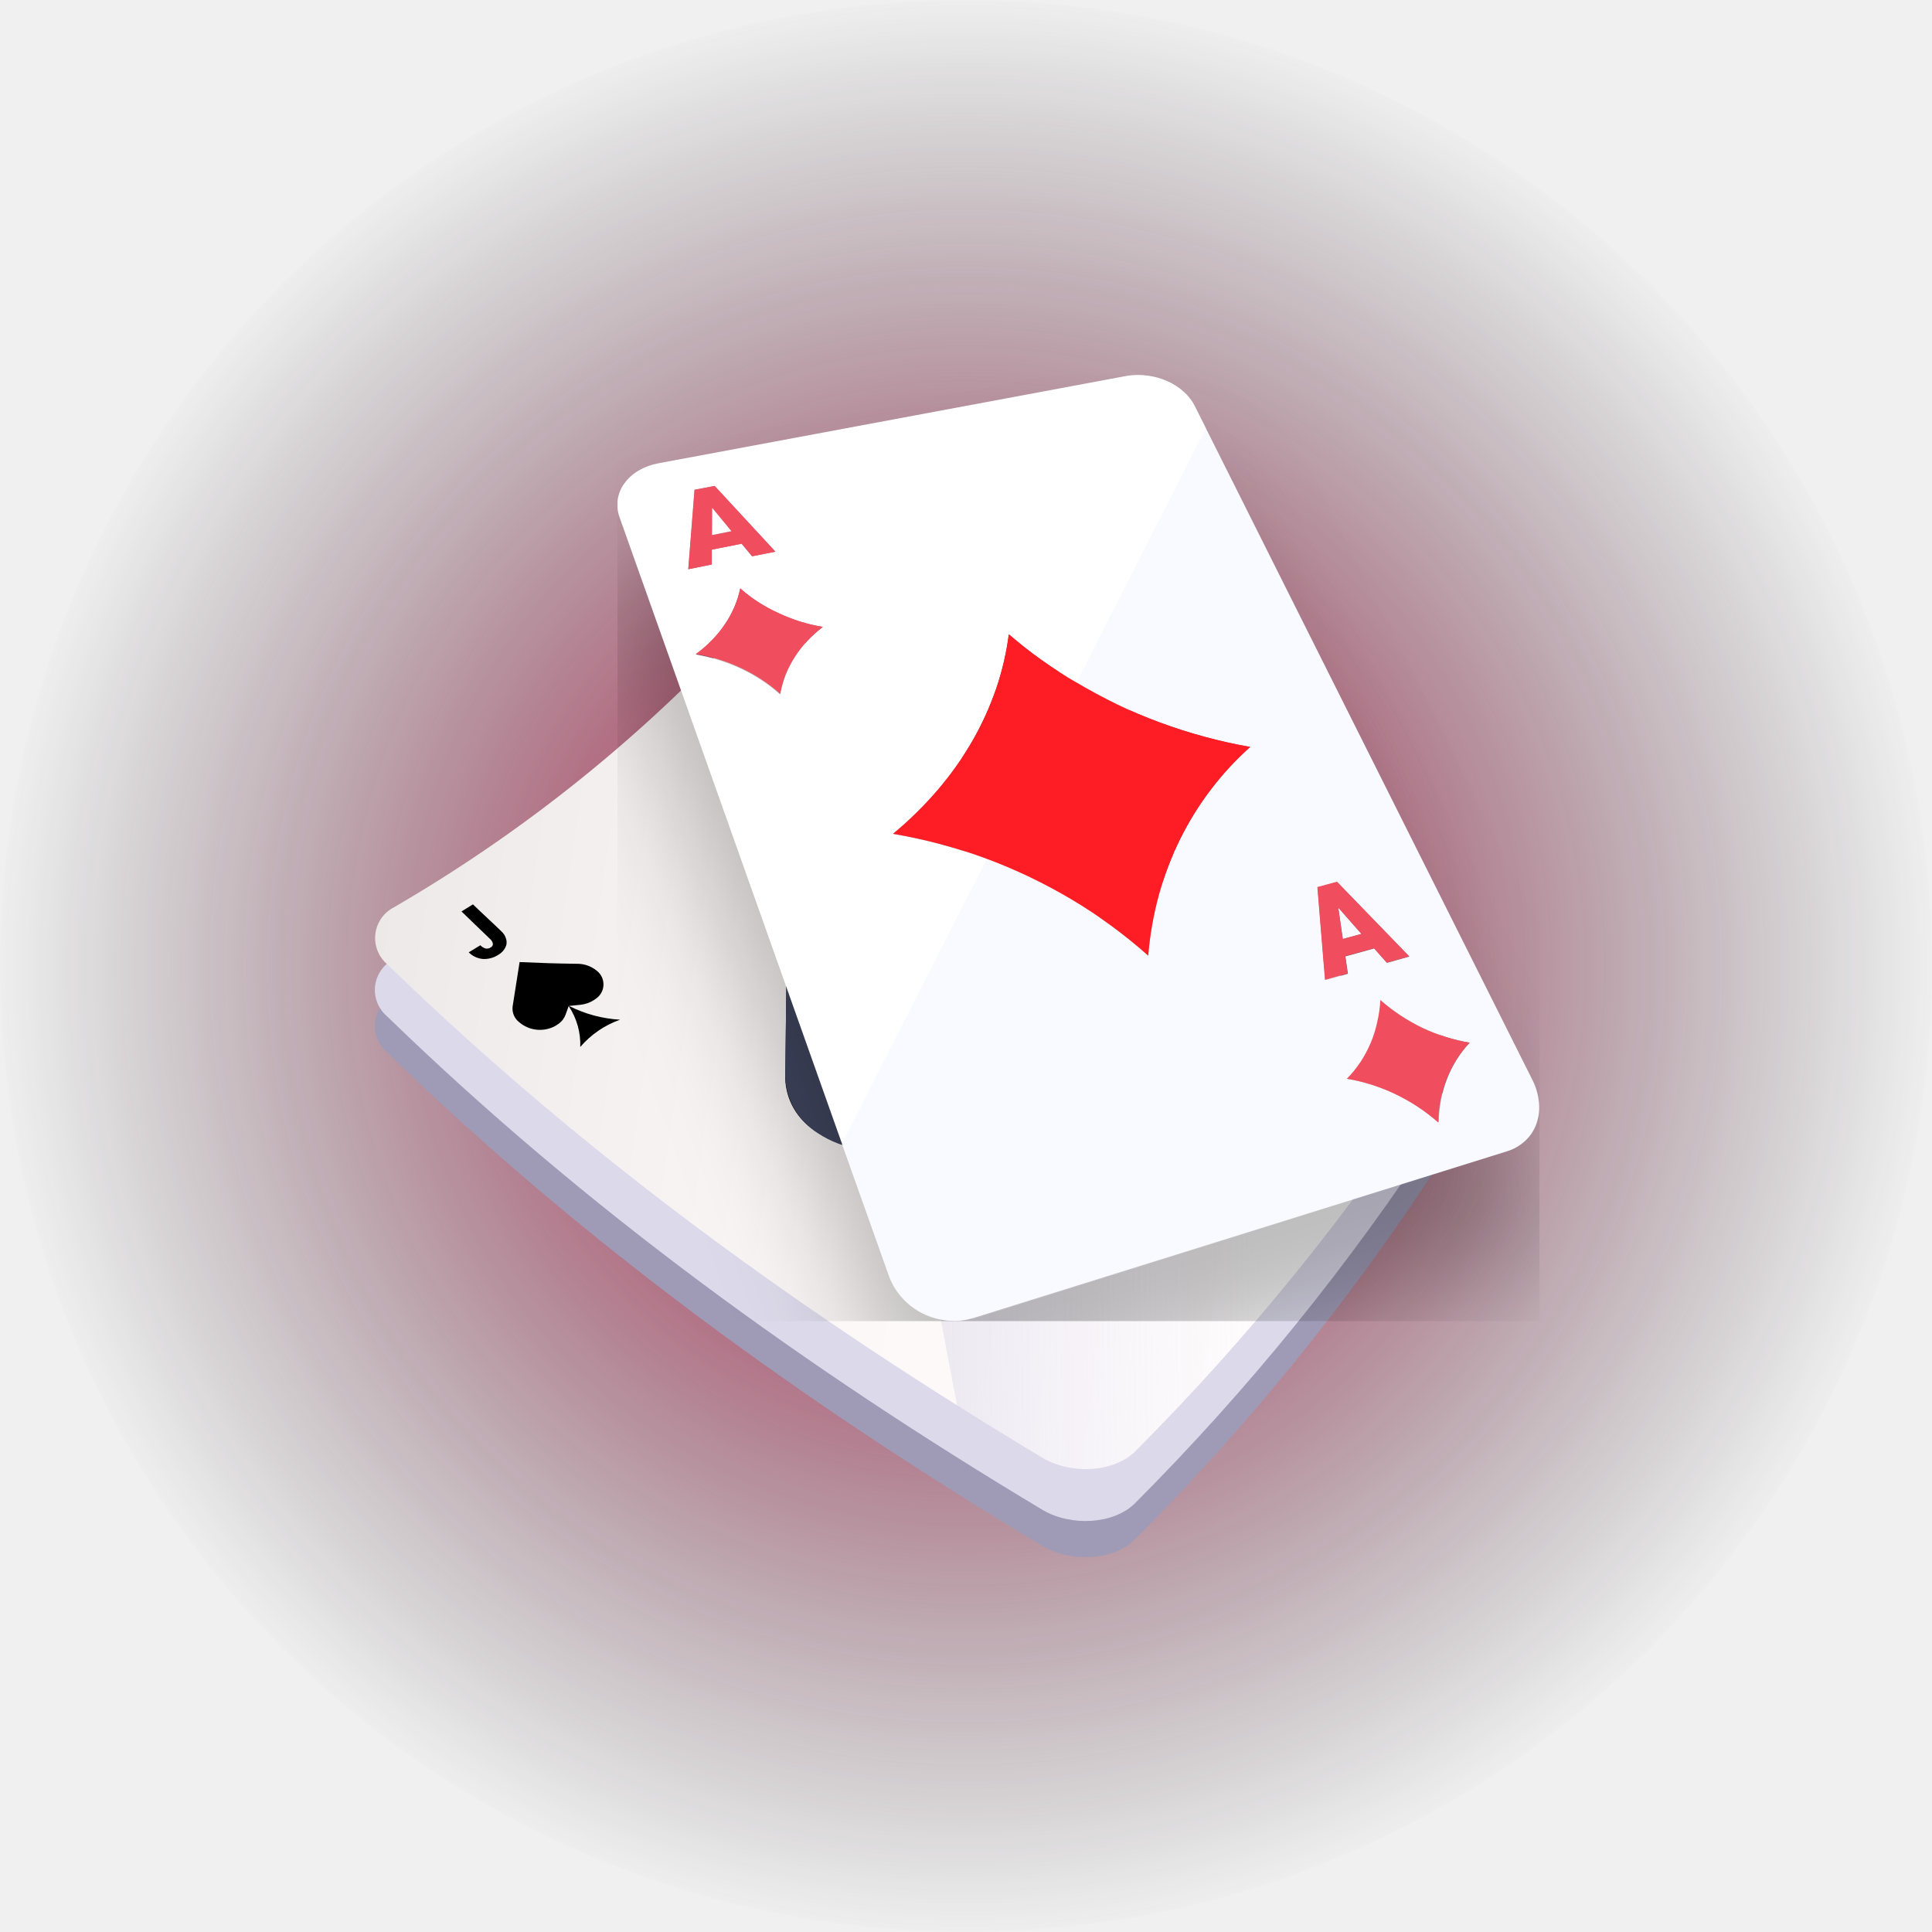
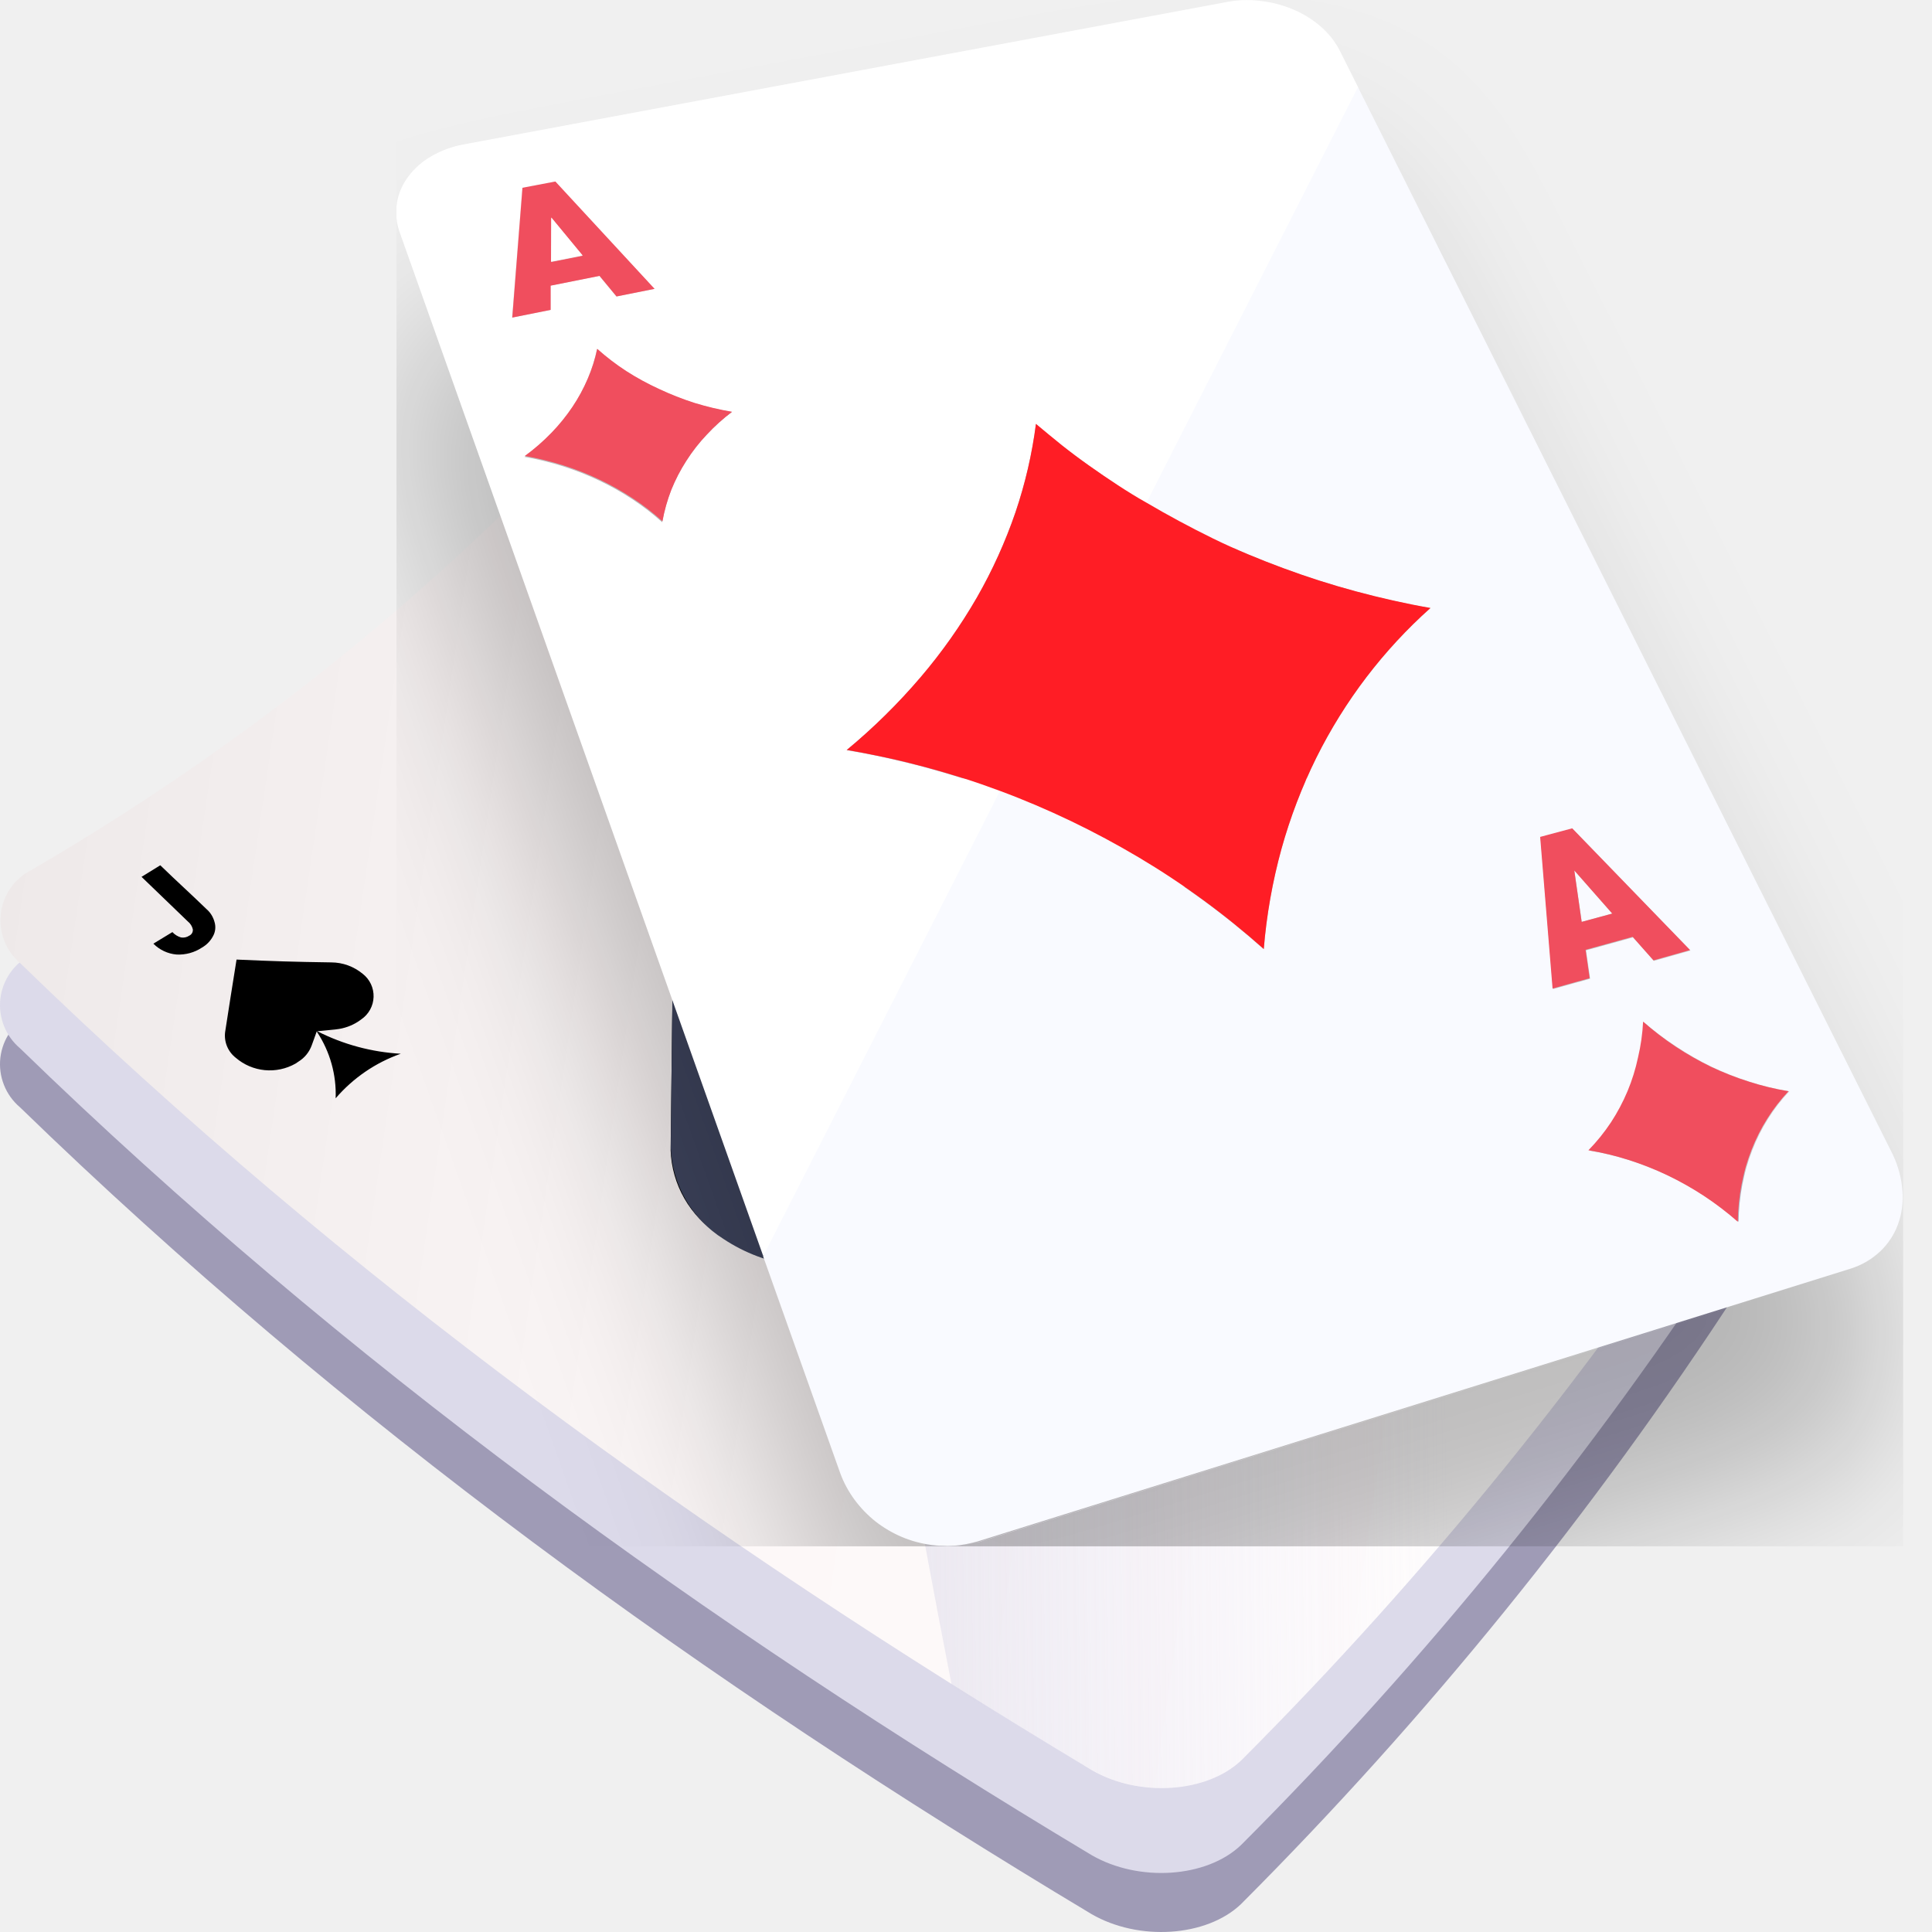
- <svg xmlns="http://www.w3.org/2000/svg" width="134" height="134" viewBox="0 0 134 134" fill="none">
-   <circle cx="67" cy="67" r="67" fill="url(#paint0_radial_1024_163498)" />
-   <g clip-path="url(#clip0_1024_163498)">
-     <path d="M26.85 72.998C26.548 72.743 26.313 72.417 26.168 72.049C26.022 71.68 25.97 71.282 26.016 70.889C26.063 70.496 26.206 70.12 26.433 69.796C26.66 69.472 26.963 69.209 27.317 69.031C35.927 64.028 43.772 57.811 50.61 50.572C51.149 49.953 51.9 49.559 52.715 49.467C53.531 49.375 54.351 49.592 55.014 50.076C68.219 60.744 82.765 69.049 98.1 76.241C99.985 77.085 100.757 79.143 99.722 80.836C93.624 90.201 86.569 98.908 78.672 106.816C77.206 108.216 74.322 108.396 72.33 107.241C55.935 97.416 40.594 86.341 26.85 72.998Z" fill="#9F9BB6" />
-     <path d="M26.85 70.493C26.548 70.237 26.313 69.911 26.168 69.543C26.022 69.175 25.97 68.777 26.016 68.384C26.063 67.991 26.206 67.615 26.433 67.291C26.66 66.967 26.963 66.704 27.317 66.526C35.927 61.522 43.772 55.306 50.61 48.067C51.149 47.448 51.9 47.054 52.715 46.962C53.531 46.87 54.351 47.087 55.014 47.57C68.219 58.239 82.765 66.544 98.1 73.736C99.985 74.579 100.757 76.638 99.722 78.331C93.624 87.696 86.569 96.403 78.672 104.311C77.206 105.711 74.322 105.891 72.33 104.736C55.935 94.911 40.594 83.836 26.85 70.493Z" fill="#DCDAEA" />
-     <path d="M26.868 66.89C26.565 66.635 26.331 66.308 26.185 65.94C26.04 65.572 25.988 65.174 26.034 64.781C26.08 64.388 26.223 64.012 26.45 63.688C26.677 63.364 26.981 63.101 27.334 62.923C35.944 57.919 43.789 51.703 50.628 44.464C51.167 43.845 51.918 43.451 52.733 43.359C53.548 43.267 54.368 43.484 55.032 43.967C68.237 54.636 82.782 62.941 98.118 70.133C100.003 70.976 100.775 73.035 99.74 74.728C93.641 84.093 86.587 92.8 78.69 100.708C77.224 102.108 74.34 102.287 72.347 101.133C55.953 91.308 40.611 80.233 26.868 66.89Z" fill="url(#paint1_linear_1024_163498)" />
-     <path opacity="0.67" d="M66.406 97.591C63.121 80.73 60.495 63.827 58.55 46.732C70.929 55.828 84.184 63.667 98.118 70.133C100.003 70.977 100.775 73.035 99.74 74.729C93.641 84.094 86.587 92.801 78.69 100.709C77.224 102.109 74.34 102.282 72.348 101.127C69.918 99.745 68.734 99.033 66.406 97.591Z" fill="url(#paint2_linear_1024_163498)" />
-     <path d="M66.903 75.078C67.028 74.169 67.088 73.714 67.202 72.805C68.255 72.493 68.781 72.332 69.829 72.003C70.911 71.674 71.882 71.053 72.635 70.208L72.988 69.795C74.878 67.593 74.184 64.505 71.737 62.962C70.398 62.149 68.802 61.872 67.268 62.184C63.084 63.032 58.857 63.655 54.607 64.051C54.541 68.359 54.511 70.519 54.463 74.821C54.488 75.542 54.689 76.245 55.048 76.871C55.406 77.496 55.912 78.025 56.521 78.411C59.076 80.206 63.043 80.08 65.149 78.058L65.526 77.693C66.261 76.997 66.745 76.078 66.903 75.078Z" fill="black" />
-     <path d="M62.917 79.398L63.48 79.201C62.283 72.805 61.769 69.627 60.805 63.297C58.334 63.656 57.096 63.806 54.594 64.063C54.535 68.311 54.511 70.441 54.469 74.701C54.497 75.482 54.715 76.244 55.105 76.921C55.495 77.598 56.045 78.169 56.707 78.585C57.611 79.186 58.641 79.572 59.718 79.713C60.794 79.854 61.889 79.746 62.917 79.398Z" fill="#404660" />
-     <path d="M67.202 72.787L67.322 72.823C71.273 74.104 75.476 74.405 79.57 73.702C76.359 75.888 73.727 78.82 71.899 82.246C71.248 78.762 69.65 75.524 67.28 72.888L67.202 72.787Z" fill="black" />
-     <path d="M32.007 63.216L32.803 62.725C33.574 63.473 33.999 63.844 34.759 64.58C34.929 64.725 35.05 64.92 35.106 65.136C35.136 65.235 35.145 65.339 35.134 65.442C35.123 65.545 35.091 65.644 35.04 65.735C34.935 65.934 34.775 66.1 34.58 66.213C34.258 66.428 33.876 66.533 33.491 66.513C33.12 66.48 32.772 66.316 32.509 66.052L33.317 65.561C33.416 65.668 33.542 65.747 33.682 65.788C33.805 65.808 33.932 65.781 34.035 65.711C34.084 65.688 34.125 65.65 34.152 65.603C34.178 65.556 34.19 65.501 34.185 65.448C34.155 65.312 34.078 65.192 33.969 65.106C33.174 64.335 32.779 63.964 32.007 63.216Z" fill="black" />
-     <path d="M87.82 66.803C87.82 66.983 87.82 67.072 87.82 67.258L87.354 67.467C87.154 67.555 86.983 67.696 86.857 67.874V67.916C86.779 68.026 86.727 68.152 86.704 68.285C86.68 68.418 86.687 68.555 86.723 68.685C86.759 68.815 86.824 68.935 86.912 69.037C87.001 69.139 87.111 69.22 87.234 69.274C87.522 69.417 87.852 69.449 88.162 69.364C89.149 69.083 89.639 68.945 90.627 68.646C90.417 67.766 90.309 67.33 90.106 66.45C90.07 66.308 90.003 66.176 89.91 66.063C89.817 65.951 89.7 65.86 89.568 65.798C89.309 65.663 89.009 65.628 88.726 65.698C88.443 65.769 88.195 65.94 88.03 66.181L88 66.229C87.882 66.397 87.819 66.598 87.82 66.803Z" fill="black" />
-     <path d="M87.838 67.258H87.796C87.047 67.094 86.272 67.094 85.523 67.258C86.091 66.792 86.507 66.167 86.719 65.463C86.91 66.133 87.283 66.738 87.796 67.21L87.838 67.258Z" fill="black" />
-     <path d="M96.107 71.787L95.557 72.643C94.432 72.129 93.876 71.865 92.775 71.339C92.532 71.239 92.324 71.071 92.176 70.854C92.046 70.66 91.983 70.429 91.997 70.196C92.015 69.947 92.1 69.707 92.242 69.502C92.444 69.155 92.765 68.894 93.145 68.766C93.523 68.656 93.928 68.697 94.276 68.879L93.738 69.741C93.6 69.662 93.442 69.624 93.283 69.633C93.219 69.645 93.158 69.671 93.106 69.71C93.053 69.748 93.009 69.797 92.978 69.855C92.946 69.906 92.929 69.965 92.929 70.025C92.929 70.086 92.946 70.145 92.978 70.196C93.06 70.332 93.184 70.437 93.331 70.495C94.426 70.992 94.982 71.273 96.107 71.787Z" fill="black" />
-     <path fill-rule="evenodd" clip-rule="evenodd" d="M39.444 69.773C39.36 70.018 39.312 70.138 39.229 70.371C39.124 70.658 38.926 70.9 38.666 71.059L38.541 71.143C38.145 71.367 37.689 71.464 37.236 71.42C36.783 71.376 36.355 71.194 36.01 70.898C35.845 70.77 35.717 70.603 35.637 70.411C35.557 70.219 35.529 70.009 35.555 69.803C35.746 68.57 35.842 67.96 36.039 66.727C37.649 66.799 38.433 66.823 40.06 66.847C40.548 66.849 41.019 67.021 41.395 67.332C41.543 67.447 41.663 67.597 41.743 67.767C41.823 67.938 41.862 68.125 41.856 68.313C41.85 68.502 41.8 68.686 41.709 68.851C41.619 69.016 41.49 69.158 41.335 69.264L41.209 69.354C40.925 69.539 40.601 69.654 40.264 69.689L39.438 69.773H39.474C40.574 70.331 41.778 70.655 43.01 70.724C41.939 71.101 40.986 71.754 40.246 72.615C40.282 71.621 40.008 70.64 39.462 69.809L39.444 69.773Z" fill="black" />
-     <g clip-path="url(#clip1_1024_163498)" filter="url(#filter0_d_1024_163498)">
-       <path d="M61.929 57.838C62.486 57.933 63.058 58.039 63.592 58.16C64.126 58.282 64.691 58.411 65.233 58.559C65.775 58.707 66.313 58.863 66.847 59.03C67.382 59.197 81.01 58.836 81.533 59.03L58.391 79.302L42.962 35.853C42.821 35.457 42.781 35.032 42.846 34.616C42.912 34.213 43.075 33.832 43.32 33.507C43.581 33.154 43.911 32.859 44.291 32.641C44.717 32.392 45.183 32.22 45.668 32.132L78.219 26.057C78.688 25.985 79.165 25.985 79.634 26.057C80.094 26.12 80.542 26.248 80.967 26.437C81.378 26.618 81.759 26.863 82.096 27.162C82.414 27.443 82.677 27.782 82.871 28.161L83.642 29.702L76.484 56.291C76.063 56.038 73.828 46.84 73.421 46.587C73.019 46.325 72.616 46.052 72.225 45.771C71.833 45.49 71.45 45.202 71.073 44.909C70.697 44.617 70.321 44.309 69.971 44.002C69.803 45.28 69.51 46.538 69.094 47.757C68.663 49.011 68.115 50.222 67.457 51.371C66.764 52.573 65.963 53.708 65.063 54.762C64.108 55.876 63.059 56.905 61.929 57.838ZM54.109 48.136C54.192 47.68 54.318 47.232 54.485 46.8C54.659 46.369 54.873 45.956 55.125 45.566C55.377 45.169 55.667 44.798 55.99 44.457C56.319 44.103 56.678 43.779 57.063 43.489C56.522 43.398 55.988 43.271 55.464 43.109C54.95 42.945 54.447 42.747 53.958 42.517C53.478 42.297 53.014 42.043 52.57 41.758C52.136 41.476 51.725 41.161 51.339 40.816C51.248 41.255 51.114 41.684 50.937 42.096C50.757 42.518 50.538 42.922 50.282 43.303C50.017 43.698 49.717 44.068 49.386 44.408C49.038 44.767 48.66 45.096 48.257 45.391C48.81 45.488 49.355 45.621 49.89 45.79C50.415 45.955 50.928 46.157 51.426 46.394C51.914 46.624 52.386 46.889 52.837 47.187C53.283 47.479 53.705 47.805 54.101 48.163L54.109 48.136ZM48.167 33.97L47.734 39.48L49.364 39.153V38.124L51.437 37.71L52.16 38.583L53.774 38.261L49.563 33.704L48.159 33.97" fill="white" />
-       <path d="M49.572 33.704L53.783 38.26L52.168 38.583L51.446 37.71L49.372 38.124V39.153L47.743 39.479L48.175 33.97L49.572 33.704ZM49.383 37.121L50.727 36.855L49.398 35.246V37.121" fill="#F04E5E" />
-       <path d="M49.399 35.23L50.727 36.84L49.387 37.106L49.399 35.23Z" fill="white" />
-       <path d="M51.348 40.804C51.733 41.15 52.145 41.464 52.578 41.746C53.023 42.032 53.487 42.285 53.967 42.505C54.456 42.735 54.958 42.933 55.472 43.098C55.996 43.259 56.531 43.386 57.071 43.477C56.687 43.768 56.328 44.092 55.999 44.446C55.676 44.786 55.386 45.157 55.133 45.554C54.882 45.944 54.668 46.357 54.494 46.788C54.327 47.221 54.2 47.668 54.117 48.125C53.721 47.767 53.299 47.441 52.853 47.149C52.402 46.85 51.931 46.585 51.442 46.355C50.944 46.118 50.431 45.917 49.906 45.752C49.371 45.583 48.826 45.45 48.273 45.353C48.676 45.058 49.054 44.729 49.402 44.37C49.733 44.029 50.033 43.659 50.298 43.265C50.554 42.884 50.773 42.48 50.953 42.057C51.125 41.654 51.258 41.234 51.348 40.804Z" fill="#F04E5E" />
-       <path d="M106.324 74.977C106.56 75.466 106.703 75.995 106.745 76.537C106.785 77.024 106.719 77.514 106.553 77.973C106.393 78.406 106.136 78.796 105.801 79.112C105.439 79.451 105.005 79.704 104.533 79.849L67.522 91.414C67.334 91.467 67.145 91.509 66.98 91.543C66.812 91.573 66.642 91.595 66.472 91.608C66.31 91.619 66.148 91.619 65.987 91.608C65.829 91.605 65.672 91.592 65.516 91.57C65.089 91.513 64.671 91.4 64.274 91.232C63.879 91.064 63.508 90.846 63.168 90.582C62.83 90.315 62.529 90.004 62.272 89.656C62.015 89.308 61.808 88.924 61.659 88.517L58.389 79.321L68.44 59.577C69.467 59.956 70.472 60.385 71.451 60.856C72.429 61.327 73.396 61.843 74.333 62.401C75.27 62.96 76.185 63.567 77.069 64.213C77.953 64.858 78.811 65.553 79.635 66.286C79.753 64.846 80.005 63.421 80.388 62.029C80.759 60.697 81.254 59.402 81.867 58.164C82.467 56.959 83.178 55.815 83.993 54.747C84.804 53.683 85.714 52.7 86.71 51.812C85.645 51.626 84.588 51.39 83.545 51.105C82.503 50.821 81.468 50.49 80.456 50.118C79.444 49.746 78.45 49.321 77.479 48.861C76.508 48.402 75.571 47.893 74.657 47.343L83.636 29.698L106.324 74.977ZM99.791 77.859C99.797 77.33 99.85 76.803 99.949 76.283C100.044 75.782 100.185 75.292 100.371 74.817C100.551 74.354 100.775 73.909 101.04 73.489C101.304 73.07 101.608 72.678 101.947 72.319C101.381 72.226 100.823 72.092 100.276 71.917C99.724 71.742 99.183 71.531 98.658 71.282C98.138 71.031 97.635 70.744 97.153 70.424C96.664 70.107 96.198 69.755 95.757 69.373C95.743 69.883 95.683 70.392 95.576 70.891C95.473 71.382 95.324 71.861 95.132 72.323C94.938 72.785 94.703 73.229 94.428 73.648C94.147 74.074 93.826 74.472 93.469 74.837C94.046 74.931 94.616 75.068 95.174 75.246C95.736 75.425 96.285 75.642 96.818 75.896C97.355 76.153 97.874 76.446 98.372 76.773C98.875 77.106 99.356 77.472 99.81 77.87L99.791 77.859ZM91.388 61.543L91.915 67.979L93.488 67.539L93.315 66.335L95.313 65.784L96.197 66.783L97.751 66.347L92.746 61.179L91.388 61.559" fill="#F9FAFF" />
-       <path d="M92.818 62.941L94.429 64.775L93.134 65.128L92.818 62.941Z" fill="#F9FAFF" />
-       <path d="M92.728 61.156L97.733 66.324L96.179 66.76L95.294 65.762L93.296 66.312L93.469 67.516L91.896 67.957L91.369 61.521L92.728 61.156ZM93.13 65.128L94.429 64.775L92.818 62.945L93.13 65.128Z" fill="#F04E5E" />
-       <path d="M69.968 43.99C70.344 44.298 70.698 44.601 71.071 44.898C71.443 45.194 71.823 45.478 72.222 45.759C72.621 46.04 73.016 46.314 73.419 46.576C73.822 46.838 74.239 47.1 74.661 47.335C75.575 47.874 76.516 48.379 77.483 48.854C78.45 49.328 79.448 49.735 80.46 50.111C81.472 50.487 82.503 50.817 83.549 51.098C84.596 51.379 85.649 51.618 86.714 51.804C85.718 52.693 84.808 53.676 83.997 54.739C83.182 55.807 82.471 56.952 81.871 58.157C81.258 59.395 80.763 60.689 80.392 62.022C80.009 63.413 79.757 64.839 79.639 66.278C78.817 65.547 77.961 64.856 77.073 64.205C76.185 63.554 75.273 62.951 74.337 62.394C73.399 61.837 72.438 61.322 71.454 60.849C70.472 60.378 69.468 59.949 68.444 59.569C67.921 59.375 67.394 59.189 66.86 59.022C66.325 58.855 65.787 58.696 65.245 58.551C64.703 58.407 64.154 58.27 63.605 58.153C63.055 58.035 62.498 57.925 61.941 57.83C63.071 56.894 64.118 55.861 65.072 54.743C65.971 53.689 66.772 52.554 67.466 51.352C68.124 50.203 68.672 48.992 69.103 47.738C69.514 46.521 69.804 45.265 69.968 43.99Z" fill="#FF1D25" />
-       <path d="M95.738 69.361C96.174 69.746 96.635 70.1 97.119 70.421C97.601 70.74 98.104 71.027 98.624 71.279C99.149 71.527 99.69 71.739 100.243 71.913C100.789 72.088 101.348 72.223 101.913 72.315C101.574 72.674 101.27 73.066 101.007 73.485C100.741 73.905 100.517 74.35 100.337 74.814C100.151 75.288 100.01 75.779 99.915 76.279C99.816 76.799 99.763 77.326 99.757 77.855C99.303 77.457 98.823 77.09 98.32 76.758C97.821 76.431 97.302 76.138 96.766 75.881C96.232 75.627 95.683 75.41 95.121 75.231C94.563 75.053 93.994 74.916 93.416 74.821C93.773 74.457 94.094 74.059 94.376 73.633C94.65 73.214 94.885 72.77 95.079 72.308C95.272 71.846 95.42 71.366 95.524 70.876C95.641 70.379 95.713 69.872 95.738 69.361Z" fill="#F04E5E" />
-       <path d="M104.525 79.852C104.987 79.714 105.414 79.476 105.775 79.153C106.103 78.849 106.36 78.474 106.527 78.056C106.701 77.63 106.784 77.172 106.772 76.712C106.758 76.21 106.649 75.715 106.452 75.254C106.649 75.715 106.758 76.21 106.772 76.712C106.786 77.173 106.702 77.631 106.527 78.056C106.36 78.474 106.103 78.849 105.775 79.153C105.414 79.477 104.988 79.715 104.525 79.852Z" fill="white" />
-       <path d="M67.39 91.456H67.42H67.45H67.484H67.514L104.525 79.89L67.522 91.459H67.492H67.462H67.428H67.398C67.243 91.503 67.086 91.539 66.927 91.566C66.769 91.591 66.611 91.61 66.453 91.623C66.291 91.623 66.137 91.623 65.979 91.623C65.821 91.623 65.663 91.604 65.509 91.581C65.663 91.604 65.821 91.615 65.975 91.623C66.129 91.63 66.291 91.623 66.446 91.623C66.6 91.623 66.762 91.592 66.92 91.566C67.079 91.538 67.236 91.501 67.39 91.456Z" fill="white" />
+ <svg xmlns="http://www.w3.org/2000/svg" width="82" height="82" viewBox="0 0 82 82" fill="none">
+   <g clip-path="url(#clip0_942_8239)">
+     <path d="M0.85 46.998C0.548 46.743 0.313 46.417 0.168 46.048C0.022 45.68 -0.03 45.282 0.016 44.889C0.063 44.496 0.206 44.12 0.433 43.796C0.66 43.472 0.963 43.209 1.317 43.031C9.927 38.028 17.772 31.811 24.61 24.572C25.149 23.953 25.9 23.559 26.715 23.467C27.531 23.375 28.351 23.592 29.014 24.076C42.219 34.744 56.765 43.049 72.1 50.241C73.985 51.085 74.757 53.143 73.722 54.836C67.624 64.201 60.569 72.908 52.672 80.816C51.206 82.216 48.322 82.396 46.33 81.241C29.936 71.416 14.594 60.341 0.85 46.998Z" fill="#9F9BB6" />
+     <path d="M0.85 44.493C0.548 44.237 0.313 43.911 0.168 43.543C0.022 43.175 -0.03 42.777 0.016 42.384C0.063 41.991 0.206 41.615 0.433 41.291C0.66 40.967 0.963 40.704 1.317 40.526C9.927 35.522 17.772 29.306 24.61 22.067C25.149 21.448 25.9 21.054 26.715 20.962C27.531 20.87 28.351 21.087 29.014 21.57C42.219 32.239 56.765 40.544 72.1 47.736C73.985 48.579 74.757 50.638 73.722 52.331C67.624 61.696 60.569 70.403 52.672 78.311C51.206 79.711 48.322 79.891 46.33 78.736C29.936 68.911 14.594 57.836 0.85 44.493Z" fill="#DCDAEA" />
+     <path d="M0.868 40.89C0.565 40.635 0.331 40.308 0.185 39.94C0.04 39.572 -0.012 39.174 0.034 38.781C0.08 38.388 0.223 38.012 0.45 37.688C0.677 37.364 0.981 37.101 1.334 36.923C9.944 31.919 17.789 25.703 24.628 18.464C25.167 17.845 25.918 17.451 26.733 17.359C27.548 17.267 28.369 17.484 29.032 17.967C42.237 28.636 56.782 36.941 72.118 44.133C74.003 44.976 74.775 47.035 73.74 48.728C67.641 58.093 60.587 66.8 52.69 74.708C51.224 76.108 48.34 76.287 46.347 75.133C29.953 65.308 14.611 54.233 0.868 40.89Z" fill="url(#paint0_linear_942_8239)" />
+     <path opacity="0.67" d="M40.406 71.591C37.121 54.73 34.495 37.827 32.55 20.732C44.929 29.828 58.184 37.667 72.118 44.133C74.003 44.977 74.775 47.035 73.74 48.729C67.641 58.094 60.587 66.801 52.69 74.709C51.224 76.109 48.34 76.282 46.348 75.127C43.918 73.745 42.734 73.033 40.406 71.591Z" fill="url(#paint1_linear_942_8239)" />
+     <path d="M40.903 49.078C41.028 48.169 41.088 47.714 41.202 46.804C42.255 46.493 42.781 46.332 43.828 46.003C44.911 45.674 45.882 45.053 46.635 44.208L46.988 43.795C48.878 41.593 48.184 38.505 45.737 36.962C44.398 36.149 42.802 35.872 41.268 36.184C37.084 37.032 32.857 37.655 28.607 38.051C28.541 42.359 28.511 44.519 28.463 48.821C28.488 49.542 28.689 50.245 29.048 50.871C29.406 51.496 29.912 52.025 30.521 52.411C33.076 54.206 37.043 54.08 39.149 52.058L39.526 51.693C40.261 50.997 40.745 50.078 40.903 49.078Z" fill="black" />
+     <path d="M36.917 53.398L37.48 53.201C36.283 46.805 35.769 43.627 34.805 37.297C32.334 37.656 31.096 37.806 28.595 38.063C28.535 42.311 28.511 44.441 28.469 48.701C28.497 49.482 28.715 50.244 29.105 50.921C29.495 51.598 30.045 52.169 30.707 52.585C31.611 53.186 32.641 53.572 33.718 53.713C34.794 53.854 35.889 53.746 36.917 53.398Z" fill="#404660" />
+     <path d="M41.202 46.787L41.322 46.823C45.273 48.104 49.476 48.405 53.569 47.702C50.359 49.888 47.727 52.82 45.899 56.246C45.248 52.762 43.65 49.524 41.28 46.888L41.202 46.787Z" fill="black" />
+     <path d="M6.007 37.216L6.803 36.725C7.574 37.473 7.999 37.844 8.759 38.58C8.929 38.725 9.05 38.92 9.106 39.136C9.136 39.235 9.145 39.339 9.134 39.442C9.123 39.545 9.091 39.645 9.04 39.735C8.935 39.934 8.775 40.1 8.58 40.213C8.258 40.428 7.876 40.533 7.491 40.513C7.119 40.48 6.772 40.316 6.509 40.052L7.317 39.561C7.416 39.669 7.542 39.747 7.682 39.788C7.805 39.809 7.932 39.781 8.035 39.711C8.084 39.688 8.125 39.65 8.152 39.603C8.178 39.556 8.19 39.501 8.185 39.447C8.155 39.312 8.078 39.192 7.969 39.106C7.174 38.335 6.779 37.964 6.007 37.216Z" fill="black" />
+     <path d="M61.82 40.803C61.82 40.983 61.82 41.072 61.82 41.258L61.354 41.467C61.154 41.555 60.983 41.696 60.857 41.874V41.916C60.779 42.026 60.727 42.152 60.703 42.285C60.68 42.418 60.687 42.554 60.723 42.685C60.759 42.815 60.824 42.935 60.912 43.037C61.001 43.139 61.111 43.22 61.234 43.274C61.522 43.417 61.852 43.449 62.161 43.364C63.149 43.083 63.639 42.945 64.627 42.646C64.417 41.766 64.309 41.33 64.106 40.45C64.07 40.308 64.003 40.176 63.91 40.063C63.817 39.951 63.7 39.86 63.568 39.798C63.309 39.663 63.009 39.628 62.726 39.698C62.443 39.769 62.195 39.94 62.03 40.181L62 40.229C61.882 40.397 61.819 40.598 61.82 40.803Z" fill="black" />
+     <path d="M61.838 41.258H61.796C61.047 41.093 60.272 41.093 59.523 41.258C60.091 40.792 60.508 40.167 60.719 39.463C60.91 40.133 61.283 40.738 61.796 41.21L61.838 41.258Z" fill="black" />
+     <path d="M70.107 45.788L69.557 46.643C68.432 46.129 67.876 45.865 66.775 45.339C66.532 45.239 66.324 45.071 66.176 44.854C66.046 44.66 65.983 44.429 65.997 44.196C66.015 43.947 66.1 43.707 66.242 43.502C66.444 43.155 66.765 42.894 67.145 42.766C67.523 42.656 67.928 42.697 68.276 42.88L67.738 43.741C67.6 43.661 67.442 43.624 67.283 43.633C67.219 43.645 67.158 43.671 67.106 43.709C67.053 43.748 67.009 43.797 66.978 43.855C66.946 43.906 66.929 43.965 66.929 44.025C66.929 44.086 66.946 44.145 66.978 44.196C67.06 44.331 67.184 44.437 67.331 44.495C68.426 44.992 68.982 45.273 70.107 45.788Z" fill="black" />
+     <path fill-rule="evenodd" clip-rule="evenodd" d="M13.444 43.773C13.36 44.018 13.312 44.138 13.229 44.371C13.124 44.658 12.926 44.9 12.666 45.059L12.541 45.143C12.145 45.367 11.689 45.464 11.236 45.42C10.784 45.376 10.355 45.194 10.01 44.898C9.845 44.77 9.717 44.603 9.637 44.411C9.557 44.219 9.529 44.009 9.555 43.803C9.746 42.57 9.842 41.96 10.04 40.727C11.649 40.799 12.433 40.823 14.06 40.847C14.548 40.849 15.019 41.021 15.395 41.332C15.543 41.447 15.663 41.597 15.743 41.767C15.823 41.938 15.862 42.125 15.856 42.313C15.85 42.502 15.8 42.686 15.709 42.851C15.619 43.017 15.49 43.158 15.335 43.264L15.209 43.354C14.925 43.539 14.601 43.654 14.264 43.689L13.438 43.773H13.474C14.574 44.331 15.778 44.655 17.01 44.724C15.939 45.101 14.986 45.754 14.246 46.615C14.283 45.621 14.008 44.64 13.462 43.809L13.444 43.773Z" fill="black" />
+     <g clip-path="url(#clip1_942_8239)" filter="url(#filter0_d_942_8239)">
+       <path d="M35.929 31.838C36.486 31.933 37.058 32.039 37.592 32.16C38.126 32.282 38.691 32.411 39.233 32.559C39.775 32.707 40.313 32.863 40.847 33.03C41.382 33.197 55.01 32.836 55.533 33.03L32.391 53.302L16.962 9.853C16.821 9.457 16.781 9.031 16.846 8.616C16.912 8.213 17.075 7.832 17.32 7.507C17.581 7.154 17.911 6.859 18.291 6.641C18.717 6.392 19.183 6.22 19.668 6.132L52.219 0.057C52.688 -0.015 53.166 -0.015 53.634 0.057C54.094 0.12 54.542 0.248 54.967 0.437C55.378 0.618 55.759 0.863 56.096 1.162C56.414 1.443 56.677 1.782 56.871 2.161L57.642 3.702L50.484 30.291C50.063 30.038 47.828 20.84 47.421 20.587C47.019 20.325 46.616 20.052 46.225 19.771C45.833 19.49 45.45 19.201 45.073 18.909C44.697 18.617 44.321 18.309 43.971 18.002C43.803 19.28 43.51 20.538 43.094 21.757C42.663 23.012 42.115 24.222 41.457 25.372C40.764 26.573 39.963 27.708 39.063 28.762C38.108 29.876 37.059 30.905 35.929 31.838ZM28.109 22.137C28.192 21.68 28.318 21.232 28.485 20.8C28.659 20.369 28.873 19.956 29.125 19.566C29.377 19.169 29.667 18.798 29.99 18.457C30.319 18.103 30.678 17.779 31.063 17.489C30.522 17.398 29.988 17.271 29.464 17.109C28.95 16.945 28.447 16.747 27.958 16.517C27.478 16.297 27.014 16.043 26.57 15.758C26.136 15.476 25.725 15.161 25.339 14.816C25.248 15.255 25.113 15.684 24.936 16.096C24.757 16.518 24.538 16.922 24.282 17.303C24.017 17.698 23.717 18.067 23.386 18.408C23.038 18.767 22.66 19.096 22.257 19.391C22.81 19.488 23.355 19.621 23.89 19.79C24.415 19.955 24.928 20.157 25.426 20.394C25.914 20.624 26.386 20.889 26.837 21.187C27.283 21.479 27.705 21.805 28.101 22.163L28.109 22.137ZM22.167 7.97L21.734 13.479L23.363 13.153V12.124L25.437 11.71L26.16 12.583L27.774 12.261L23.563 7.704L22.159 7.97" fill="white" />
+       <path d="M23.572 7.704L27.783 12.26L26.168 12.583L25.446 11.71L23.372 12.124V13.153L21.743 13.479L22.175 7.97L23.572 7.704ZM23.384 11.121L24.727 10.855L23.398 9.246V11.121" fill="#F04E5E" />
+       <path d="M23.399 9.23L24.727 10.84L23.387 11.106L23.399 9.23Z" fill="white" />
+       <path d="M25.348 14.804C25.733 15.149 26.145 15.464 26.578 15.746C27.023 16.032 27.487 16.285 27.967 16.505C28.456 16.735 28.958 16.933 29.472 17.098C29.996 17.259 30.531 17.386 31.071 17.477C30.686 17.768 30.328 18.092 29.999 18.446C29.676 18.786 29.386 19.157 29.133 19.554C28.882 19.944 28.668 20.357 28.494 20.788C28.326 21.221 28.2 21.668 28.117 22.125C27.721 21.767 27.299 21.441 26.853 21.149C26.402 20.851 25.93 20.585 25.442 20.355C24.945 20.118 24.431 19.917 23.906 19.752C23.371 19.583 22.826 19.45 22.273 19.353C22.676 19.058 23.054 18.729 23.402 18.37C23.733 18.029 24.033 17.659 24.298 17.265C24.554 16.884 24.773 16.48 24.953 16.057C25.125 15.654 25.258 15.234 25.348 14.804Z" fill="#F04E5E" />
+       <path d="M80.324 48.977C80.56 49.466 80.703 49.995 80.745 50.538C80.785 51.024 80.719 51.514 80.553 51.973C80.393 52.406 80.136 52.796 79.801 53.112C79.439 53.452 79.005 53.703 78.533 53.849L41.522 65.414C41.334 65.467 41.145 65.509 40.98 65.543C40.812 65.573 40.642 65.595 40.472 65.608C40.31 65.619 40.148 65.619 39.986 65.608C39.829 65.605 39.672 65.592 39.516 65.57C39.089 65.513 38.672 65.4 38.274 65.232C37.879 65.064 37.508 64.846 37.168 64.582C36.83 64.315 36.529 64.004 36.272 63.656C36.015 63.308 35.808 62.924 35.659 62.517L32.389 53.321L42.44 33.577C43.467 33.956 44.472 34.385 45.451 34.856C46.429 35.327 47.396 35.843 48.333 36.401C49.27 36.96 50.185 37.567 51.069 38.213C51.953 38.858 52.811 39.553 53.636 40.286C53.753 38.846 54.005 37.421 54.388 36.029C54.759 34.697 55.254 33.402 55.867 32.164C56.467 30.959 57.178 29.815 57.993 28.747C58.804 27.683 59.714 26.701 60.71 25.812C59.645 25.626 58.588 25.39 57.545 25.105C56.503 24.821 55.468 24.49 54.456 24.118C53.444 23.746 52.45 23.321 51.479 22.861C50.508 22.402 49.571 21.893 48.657 21.343L57.636 3.698L80.324 48.977ZM73.791 51.859C73.797 51.33 73.85 50.803 73.949 50.283C74.044 49.782 74.185 49.292 74.371 48.818C74.55 48.354 74.775 47.908 75.04 47.489C75.304 47.069 75.608 46.678 75.947 46.319C75.381 46.226 74.823 46.092 74.276 45.917C73.724 45.742 73.183 45.531 72.658 45.282C72.138 45.031 71.635 44.744 71.153 44.424C70.664 44.107 70.198 43.755 69.757 43.373C69.743 43.883 69.683 44.392 69.576 44.891C69.473 45.382 69.324 45.861 69.132 46.323C68.938 46.785 68.703 47.229 68.428 47.648C68.147 48.074 67.826 48.472 67.469 48.837C68.046 48.931 68.616 49.068 69.174 49.246C69.736 49.425 70.285 49.642 70.818 49.896C71.355 50.153 71.874 50.446 72.372 50.773C72.875 51.106 73.356 51.472 73.81 51.87L73.791 51.859ZM65.388 35.543L65.915 41.979L67.488 41.539L67.315 40.335L69.313 39.785L70.197 40.783L71.751 40.346L66.746 35.179L65.388 35.559" fill="#F9FAFF" />
+       <path d="M66.818 36.941L68.429 38.775L67.134 39.128L66.818 36.941Z" fill="#F9FAFF" />
+       <path d="M66.728 35.156L71.733 40.324L70.179 40.761L69.294 39.762L67.296 40.312L67.469 41.516L65.896 41.957L65.369 35.521L66.728 35.156ZM67.13 39.128L68.429 38.775L66.818 36.945L67.13 39.128Z" fill="#F04E5E" />
+       <path d="M43.968 17.99C44.344 18.298 44.698 18.601 45.071 18.898C45.443 19.194 45.823 19.478 46.222 19.759C46.621 20.04 47.016 20.314 47.419 20.576C47.822 20.838 48.239 21.1 48.661 21.335C49.575 21.874 50.516 22.379 51.483 22.854C52.45 23.328 53.447 23.735 54.46 24.111C55.472 24.487 56.503 24.817 57.549 25.098C58.596 25.379 59.649 25.618 60.714 25.804C59.718 26.693 58.808 27.676 57.997 28.739C57.182 29.808 56.471 30.952 55.871 32.156C55.258 33.395 54.763 34.689 54.392 36.022C54.009 37.413 53.757 38.839 53.639 40.278C52.816 39.547 51.961 38.855 51.073 38.205C50.185 37.554 49.273 36.951 48.337 36.394C47.399 35.837 46.438 35.322 45.455 34.849C44.472 34.378 43.468 33.949 42.444 33.569C41.921 33.375 41.394 33.189 40.86 33.022C40.325 32.855 39.787 32.696 39.245 32.551C38.703 32.407 38.154 32.27 37.605 32.153C37.055 32.035 36.498 31.925 35.941 31.83C37.071 30.894 38.118 29.861 39.072 28.743C39.971 27.689 40.773 26.554 41.466 25.352C42.124 24.203 42.672 22.992 43.102 21.738C43.514 20.521 43.804 19.265 43.968 17.99Z" fill="#FF1D25" />
+       <path d="M69.738 43.361C70.174 43.746 70.635 44.1 71.119 44.421C71.601 44.74 72.104 45.027 72.624 45.279C73.149 45.527 73.69 45.739 74.243 45.913C74.789 46.088 75.347 46.223 75.913 46.315C75.574 46.674 75.27 47.066 75.007 47.485C74.741 47.905 74.517 48.35 74.337 48.814C74.151 49.288 74.01 49.779 73.915 50.279C73.816 50.799 73.763 51.326 73.757 51.855C73.303 51.457 72.823 51.09 72.32 50.758C71.821 50.431 71.302 50.138 70.766 49.881C70.232 49.627 69.683 49.41 69.121 49.231C68.563 49.053 67.994 48.916 67.416 48.821C67.773 48.457 68.094 48.059 68.376 47.633C68.65 47.214 68.885 46.77 69.079 46.308C69.272 45.846 69.42 45.366 69.524 44.876C69.641 44.379 69.713 43.872 69.738 43.361Z" fill="#F04E5E" />
+       <path d="M78.525 53.852C78.987 53.714 79.414 53.476 79.775 53.154C80.103 52.849 80.36 52.474 80.527 52.056C80.701 51.63 80.784 51.172 80.772 50.712C80.758 50.21 80.649 49.715 80.452 49.254C80.649 49.715 80.758 50.21 80.772 50.712C80.786 51.173 80.702 51.631 80.527 52.056C80.36 52.474 80.103 52.849 79.775 53.154C79.414 53.477 78.988 53.715 78.525 53.852Z" fill="white" />
+       <path d="M41.39 65.456H41.42H41.45H41.484H41.514L78.525 53.89L41.522 65.459H41.492H41.462H41.428H41.398C41.243 65.503 41.086 65.539 40.927 65.566C40.769 65.591 40.611 65.61 40.453 65.623C40.291 65.623 40.137 65.623 39.979 65.623C39.821 65.623 39.663 65.604 39.509 65.581C39.663 65.604 39.821 65.615 39.975 65.623C40.13 65.63 40.291 65.623 40.446 65.623C40.6 65.623 40.762 65.592 40.92 65.566C41.078 65.538 41.236 65.501 41.39 65.456Z" fill="white" />
    </g>
  </g>
  <defs>
-     <filter id="filter0_d_1024_163498" x="35.199" y="26" width="79.207" height="80.89" filterUnits="userSpaceOnUse" color-interpolation-filters="sRGB">
+     <filter id="filter0_d_942_8239" x="9.199" y="0" width="79.207" height="80.89" filterUnits="userSpaceOnUse" color-interpolation-filters="sRGB">
      <feFlood flood-opacity="0" result="BackgroundImageFix" />
      <feColorMatrix in="SourceAlpha" type="matrix" values="0 0 0 0 0 0 0 0 0 0 0 0 0 0 0 0 0 0 127 0" result="hardAlpha" />
      <feOffset dy="7.63" />
      <feGaussianBlur stdDeviation="3.815" />
      <feColorMatrix type="matrix" values="0 0 0 0 0 0 0 0 0 0 0 0 0 0 0 0 0 0 0.25 0" />
-       <feBlend mode="normal" in2="BackgroundImageFix" result="effect1_dropShadow_1024_163498" />
-       <feBlend mode="normal" in="SourceGraphic" in2="effect1_dropShadow_1024_163498" result="shape" />
+       <feBlend mode="normal" in2="BackgroundImageFix" result="effect1_dropShadow_942_8239" />
+       <feBlend mode="normal" in="SourceGraphic" in2="effect1_dropShadow_942_8239" result="shape" />
    </filter>
-     <radialGradient id="paint0_radial_1024_163498" cx="0" cy="0" r="1" gradientUnits="userSpaceOnUse" gradientTransform="translate(67 67) rotate(90) scale(67)">
-       <stop stop-color="#D1013E" />
-       <stop offset="1" stop-color="#1D1E25" stop-opacity="0" />
-     </radialGradient>
-     <linearGradient id="paint1_linear_1024_163498" x1="9.299" y1="64.606" x2="111.985" y2="79.729" gradientUnits="userSpaceOnUse">
+     <linearGradient id="paint0_linear_942_8239" x1="-16.701" y1="38.606" x2="85.985" y2="53.729" gradientUnits="userSpaceOnUse">
      <stop offset="0.11" stop-color="#ECE7E7" />
      <stop offset="0.5" stop-color="#FDF8F8" />
      <stop offset="1" stop-color="white" />
    </linearGradient>
-     <linearGradient id="paint2_linear_1024_163498" x1="50.862" y1="74.511" x2="87.517" y2="74.11" gradientUnits="userSpaceOnUse">
+     <linearGradient id="paint1_linear_942_8239" x1="24.862" y1="48.511" x2="61.517" y2="48.11" gradientUnits="userSpaceOnUse">
      <stop offset="0.15" stop-color="#D1CFDE" />
      <stop offset="1" stop-color="#EEEBFF" stop-opacity="0" />
    </linearGradient>
-     <clipPath id="clip0_1024_163498">
-       <rect width="82" height="82" fill="white" transform="translate(26 26)" />
+     <clipPath id="clip0_942_8239">
+       <rect width="82" height="82" fill="white" />
    </clipPath>
-     <clipPath id="clip1_1024_163498">
-       <rect width="63.948" height="65.63" fill="white" transform="translate(42.8283 26)" />
+     <clipPath id="clip1_942_8239">
+       <rect width="63.948" height="65.63" fill="white" transform="translate(16.8283)" />
    </clipPath>
  </defs>
</svg>
